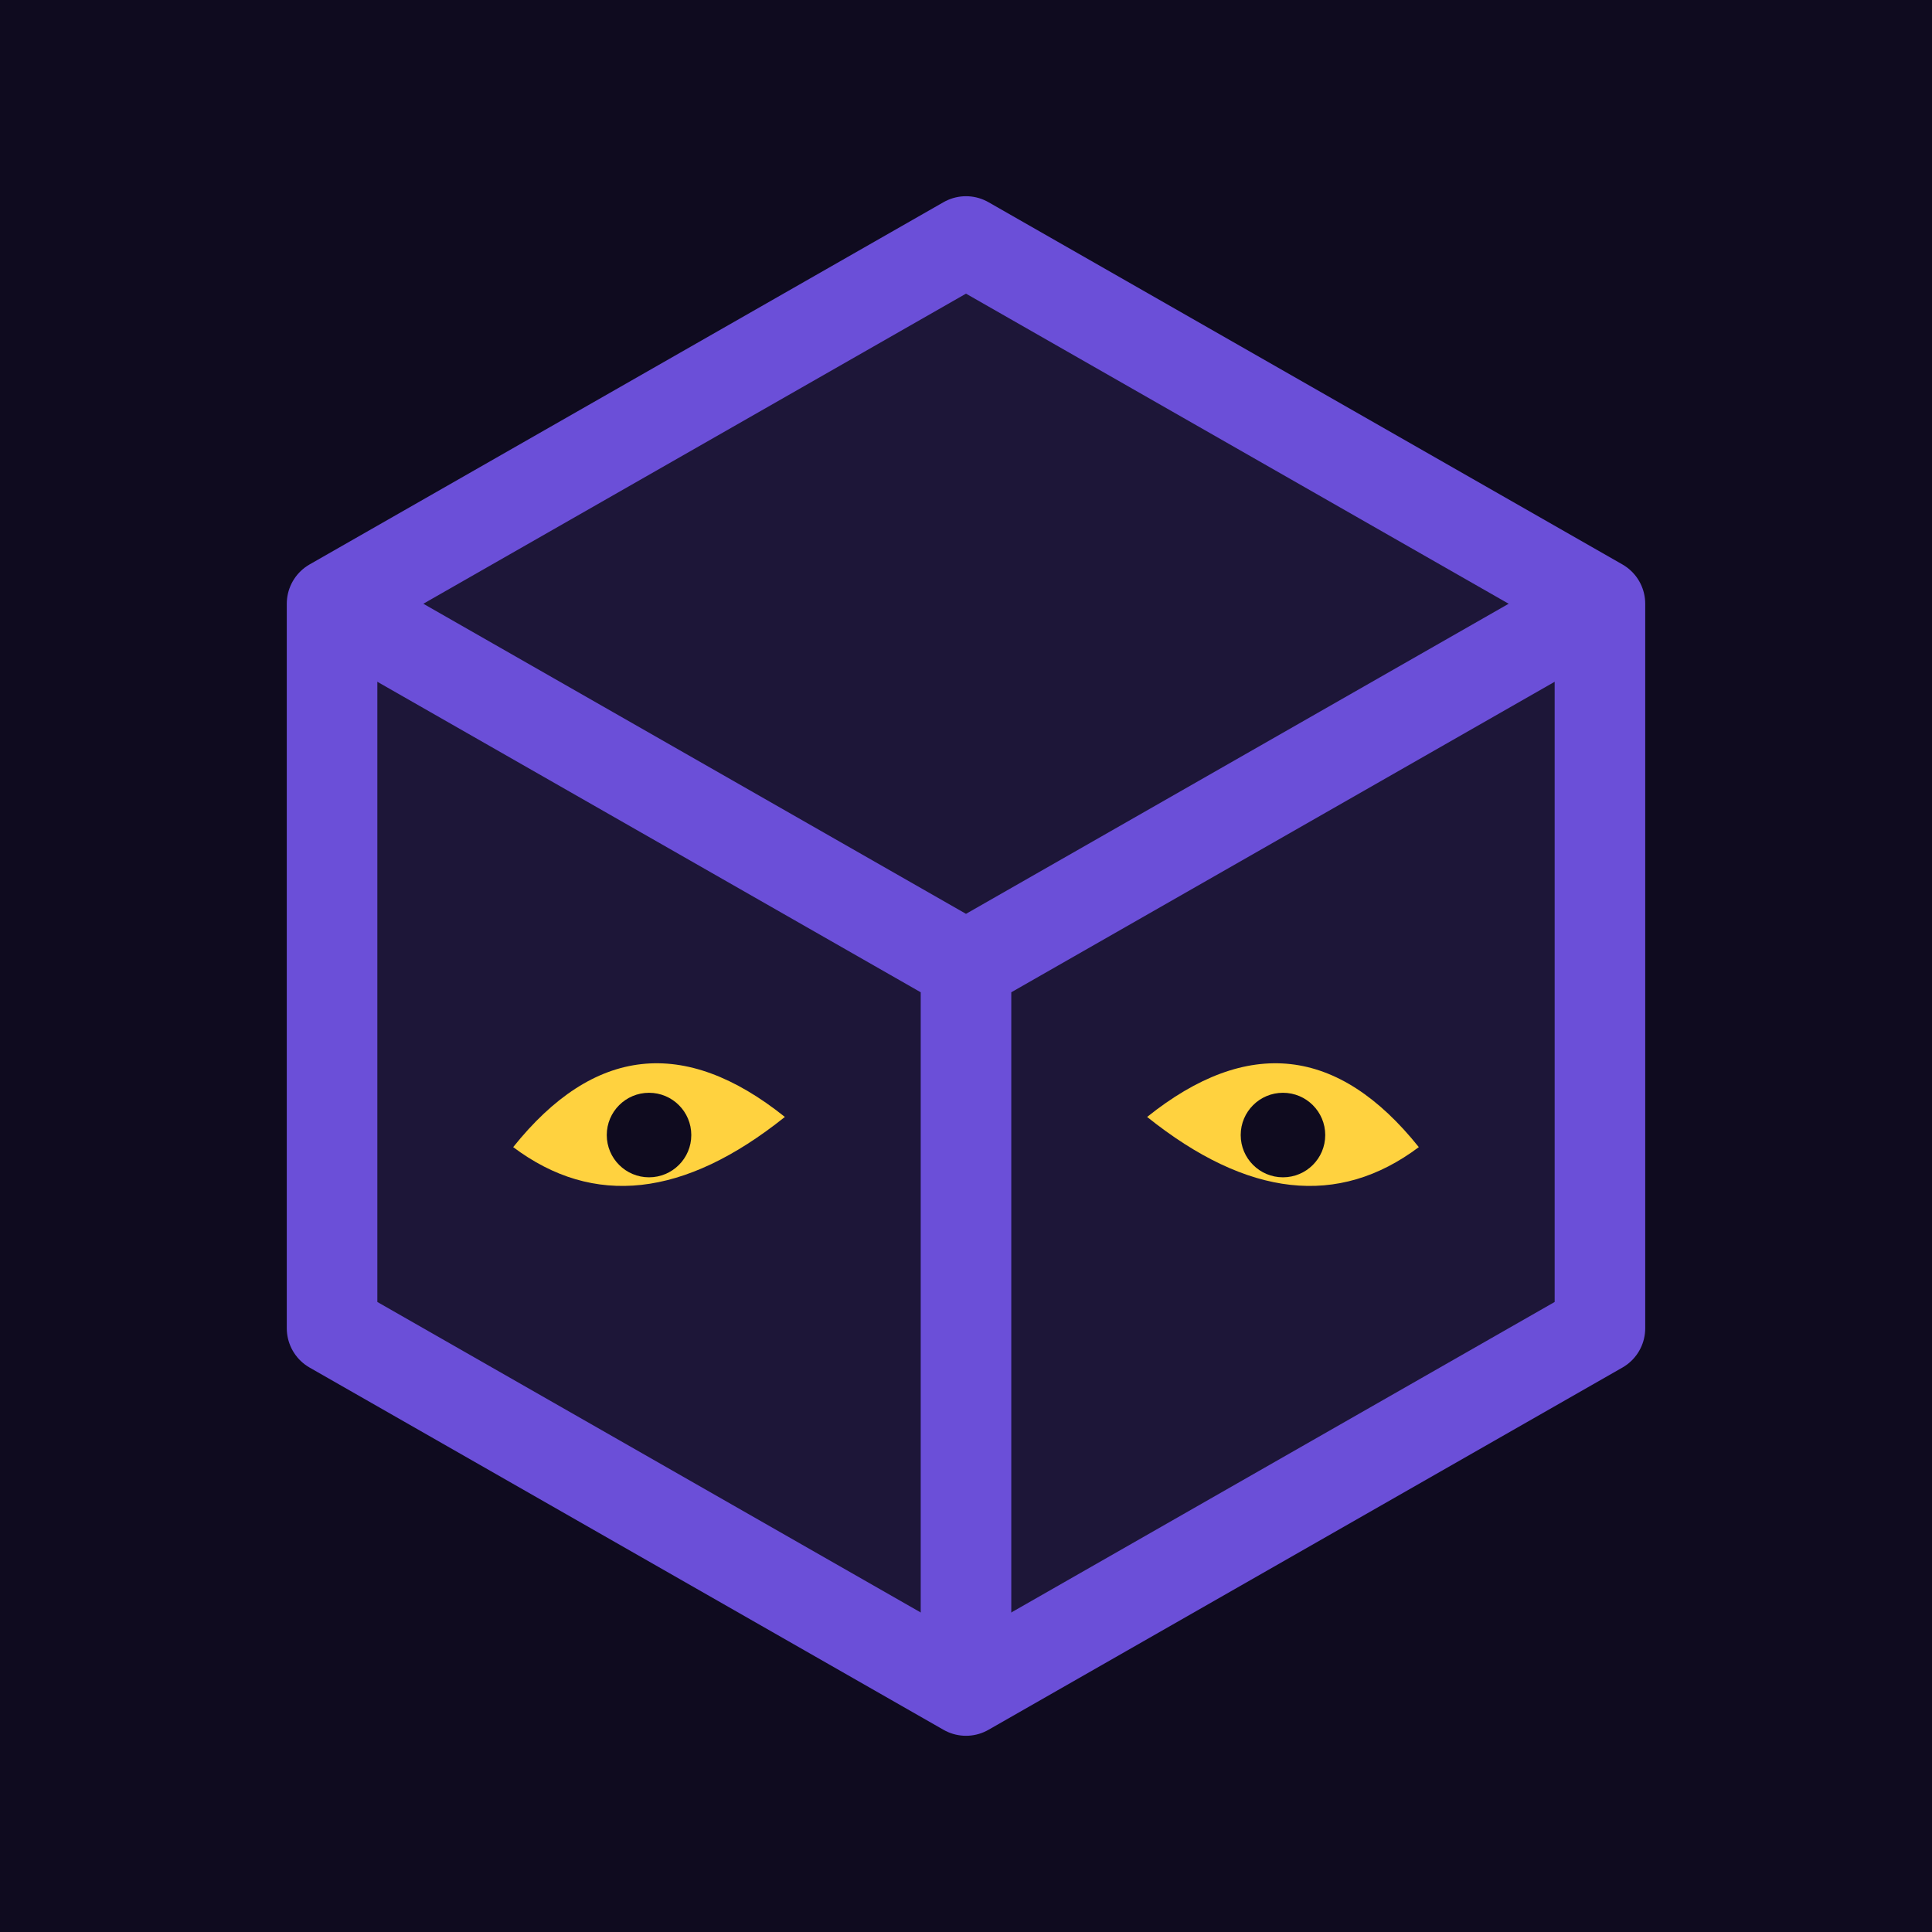
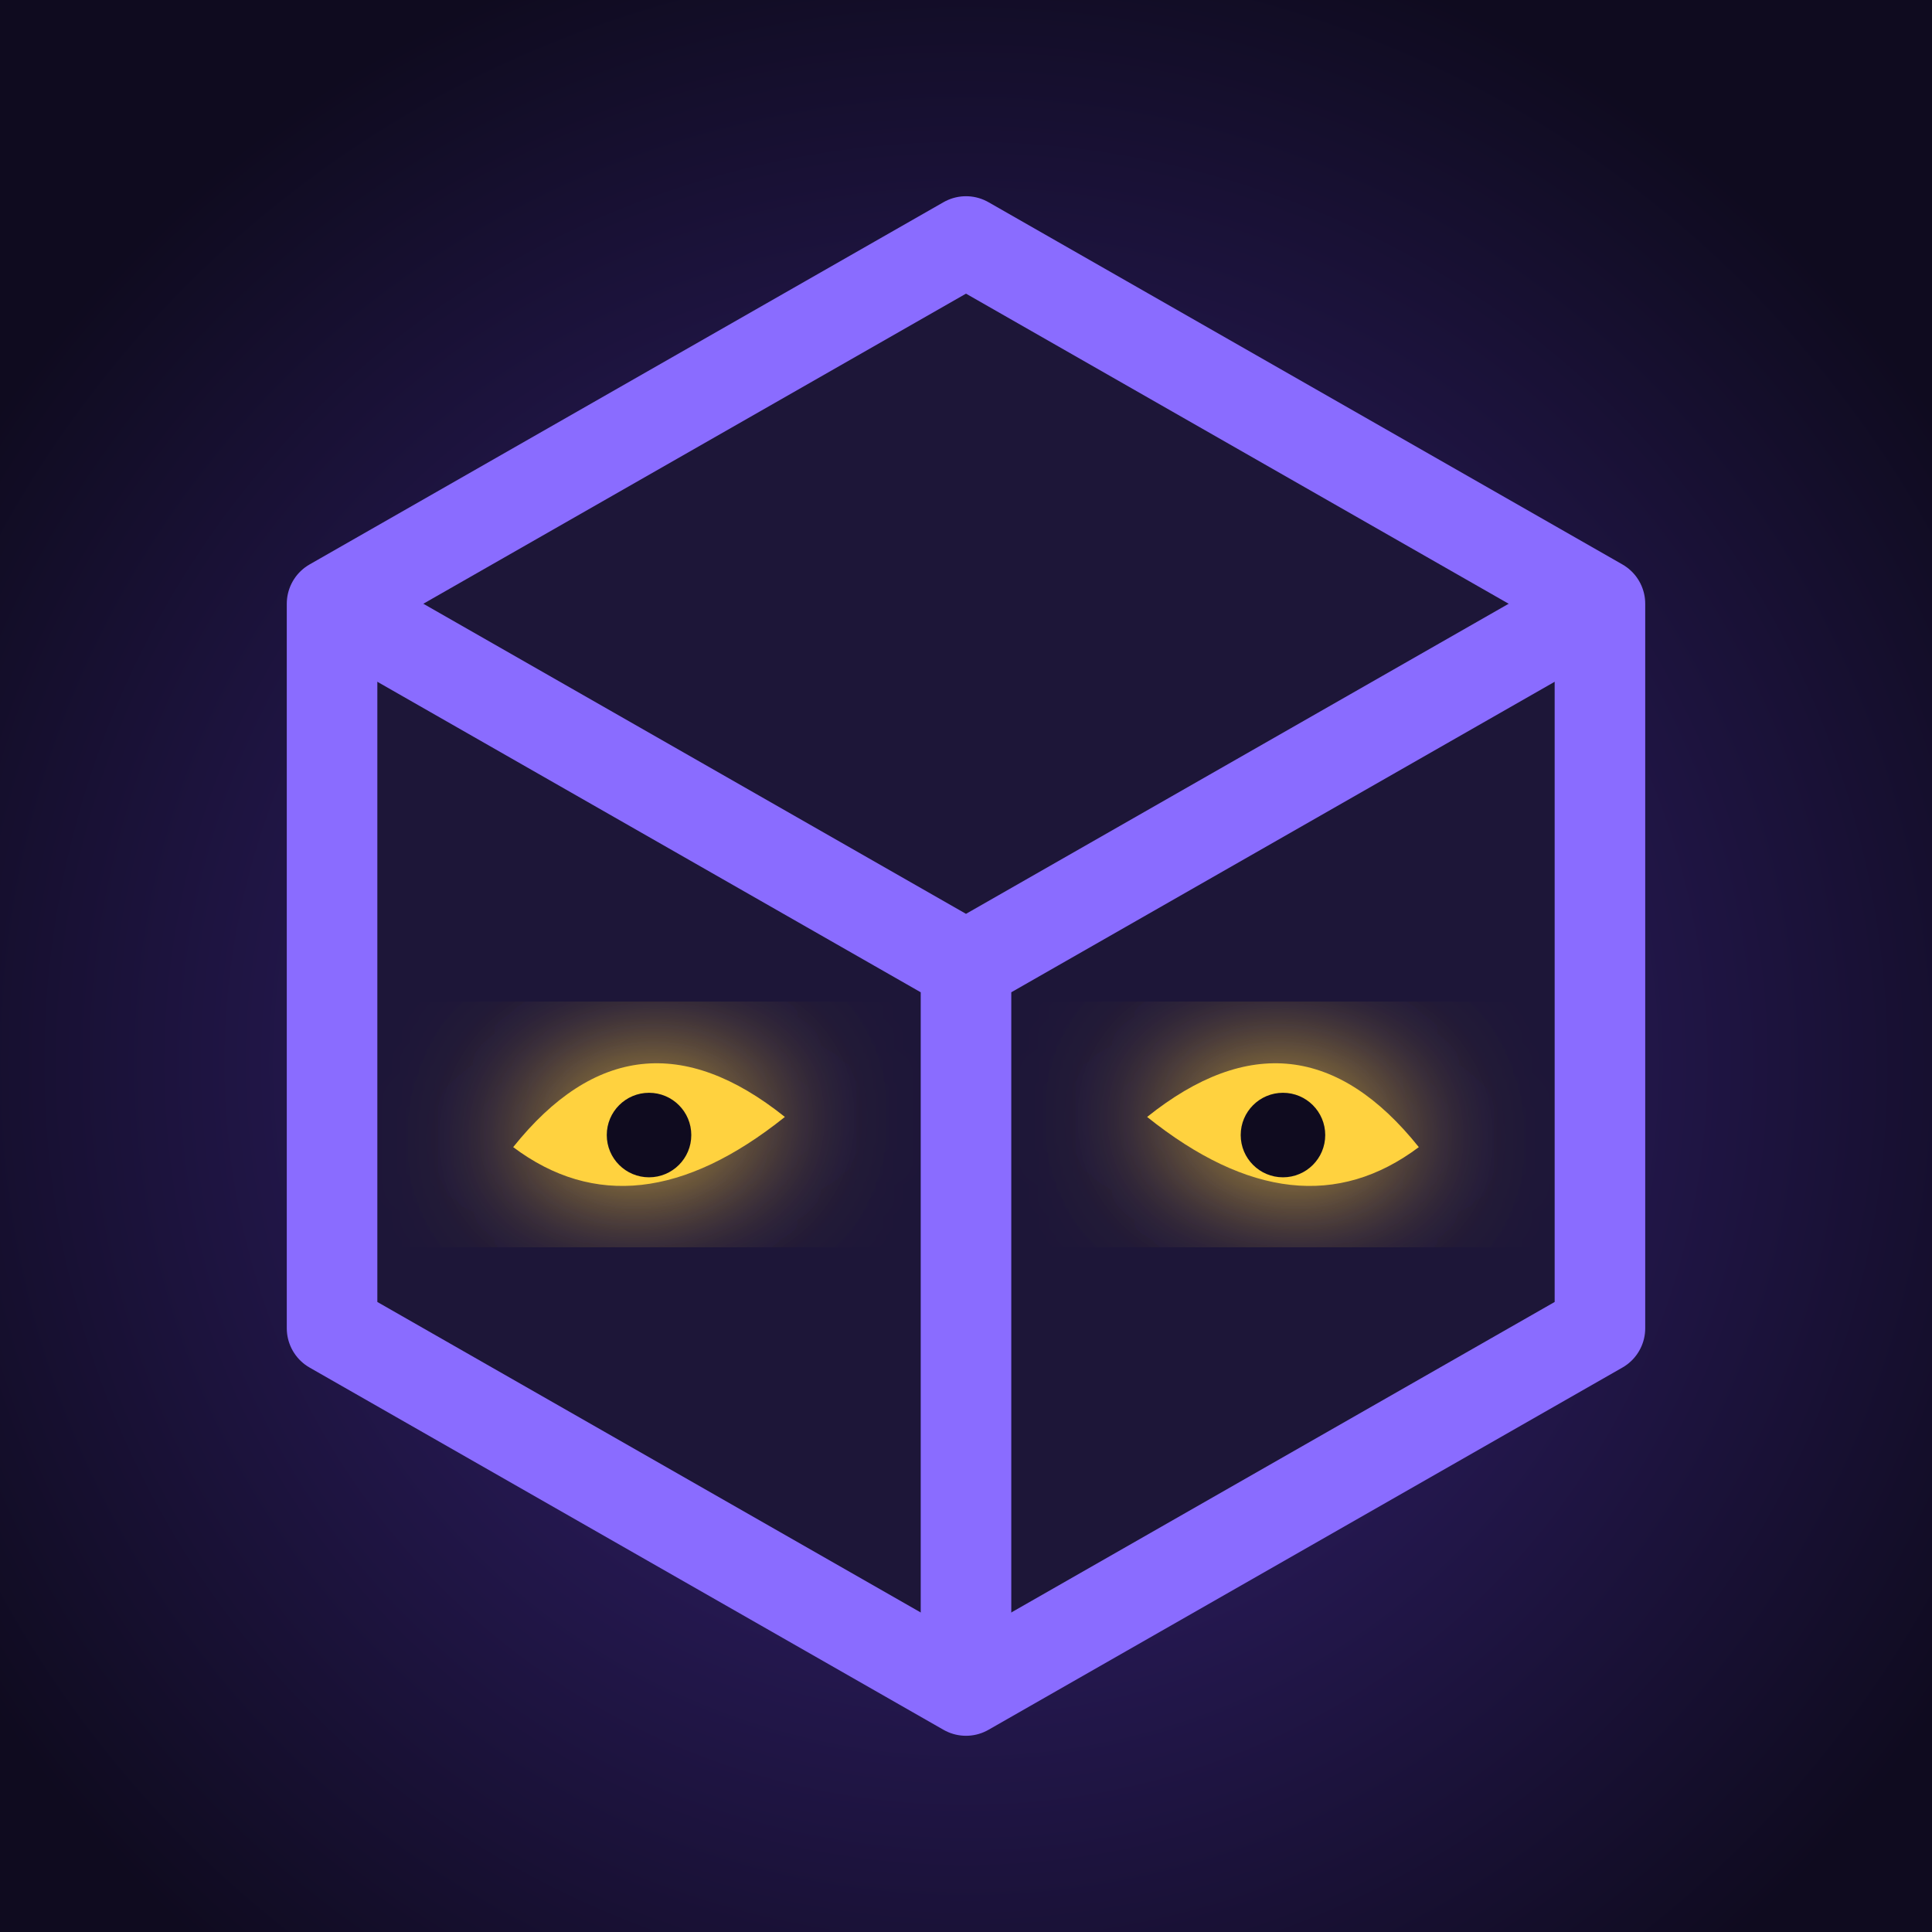
<svg xmlns="http://www.w3.org/2000/svg" viewBox="0 0 64 64">
-   <rect width="64" height="64" fill="#0f0b1f" />
-   <path d="M32 8 53 20v24L32 56 11 44V20z" fill="#1d1638" stroke="#6b4fd8" stroke-width="3" stroke-linejoin="round" />
-   <path d="M11 20l21 12 21-12M32 32v24" stroke="#6b4fd8" stroke-width="3" fill="none" stroke-linejoin="round" />
-   <path d="M17 38q4-5 9-1q-5 4-9 1zM47 38q-4-5-9-1q5 4 9 1z" fill="#ffd23f" />
-   <circle cx="21.5" cy="37.6" r="1.4" fill="#0f0b1f" />
-   <circle cx="42.5" cy="37.6" r="1.4" fill="#0f0b1f" />
+   <defs>
+     <radialGradient id="b" cx=".5" cy=".55" r=".6">
+       <stop offset="0" stop-color="#3a2580" />
+       <stop offset="1" stop-color="#0f0b1f" />
+     </radialGradient>
+     <filter id="g" x="-50%" y="-50%" width="200%" height="200%">
+       <feGaussianBlur stdDeviation="2.2" />
+     </filter>
+   </defs>
+   <rect width="64" height="64" fill="url(#b)" />
+   <g>
+     <path d="M32 8 53 20v24L32 56 11 44V20z" fill="#1d1638" />
+     <path d="M32 8 53 20v24L32 56 11 44V20z" fill="none" stroke="#8a6cff" stroke-width="3" stroke-linejoin="round" />
+     <path d="M11 20l21 12 21-12M32 32v24" stroke="#8a6cff" stroke-width="3" fill="none" stroke-linejoin="round" />
+     <path d="M17 38q4-5 9-1q-5 4-9 1zM47 38q-4-5-9-1q5 4 9 1z" fill="#ffd23f" filter="url(#g)" />
+     <path d="M17 38q4-5 9-1q-5 4-9 1zM47 38q-4-5-9-1q5 4 9 1z" fill="#ffd23f" />
+     <circle cx="21.5" cy="37.6" r="1.4" fill="#0f0b1f" />
+     <circle cx="42.5" cy="37.6" r="1.4" fill="#0f0b1f" />
+   </g>
</svg>
